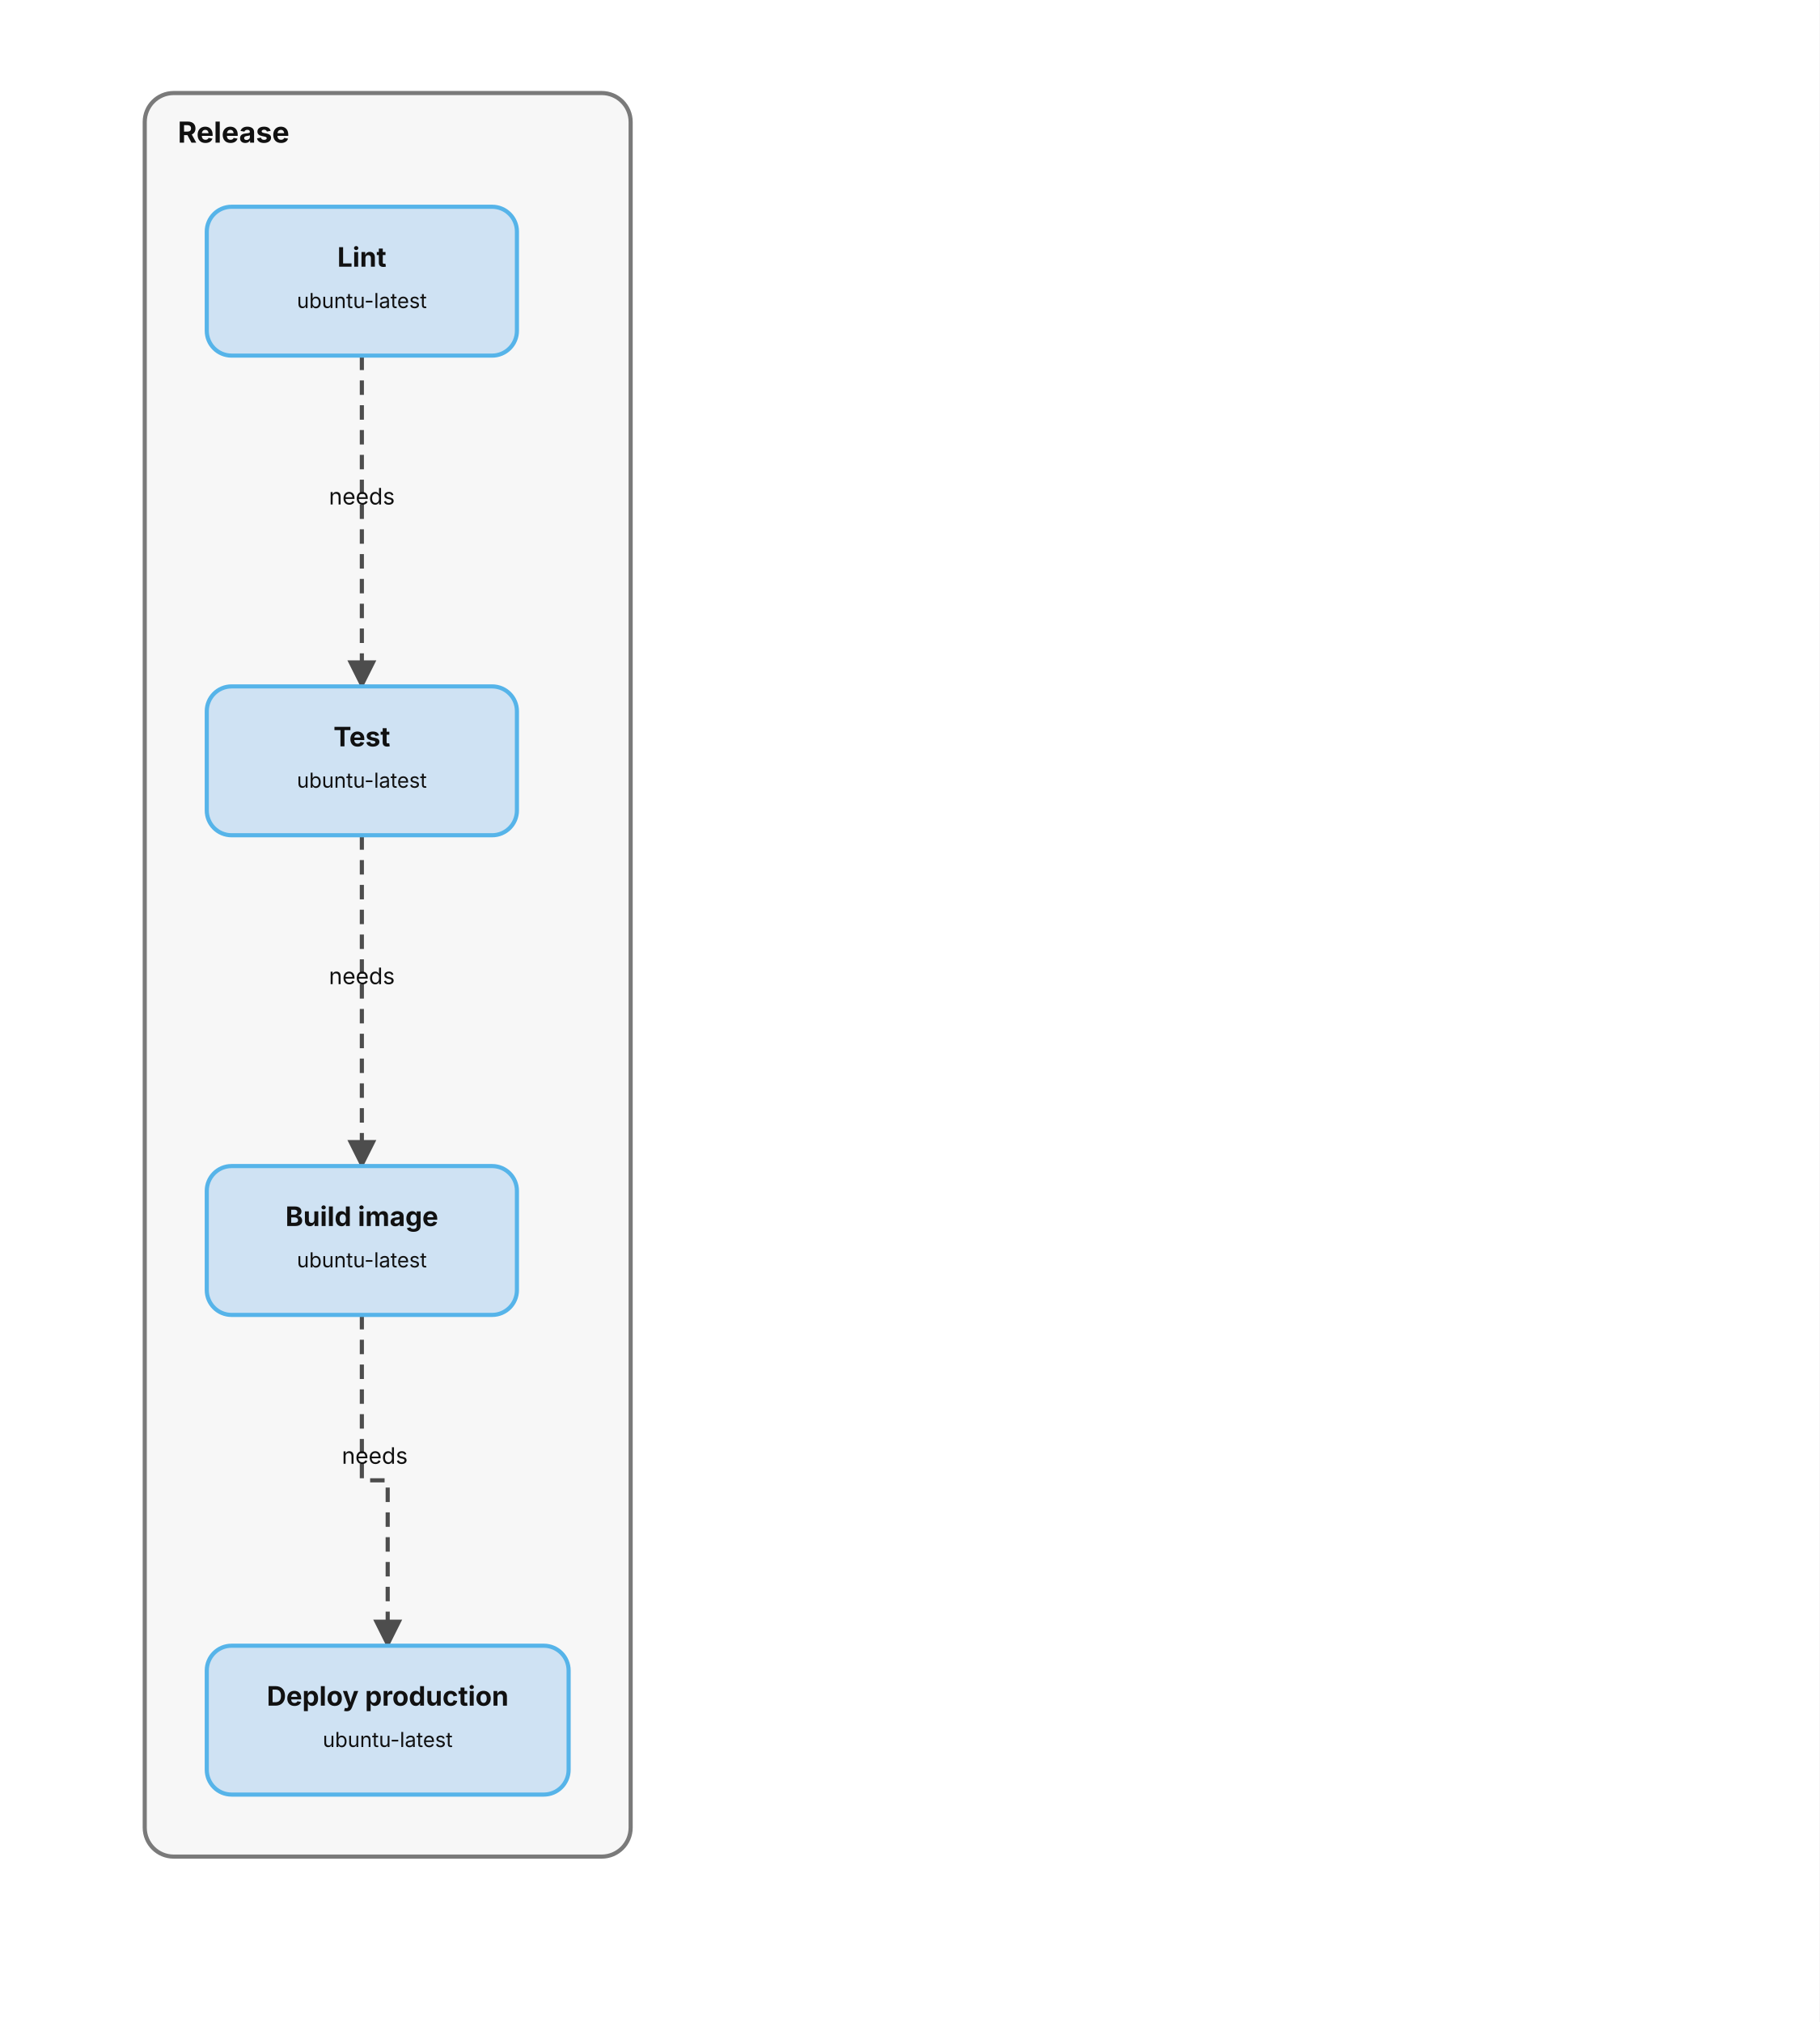
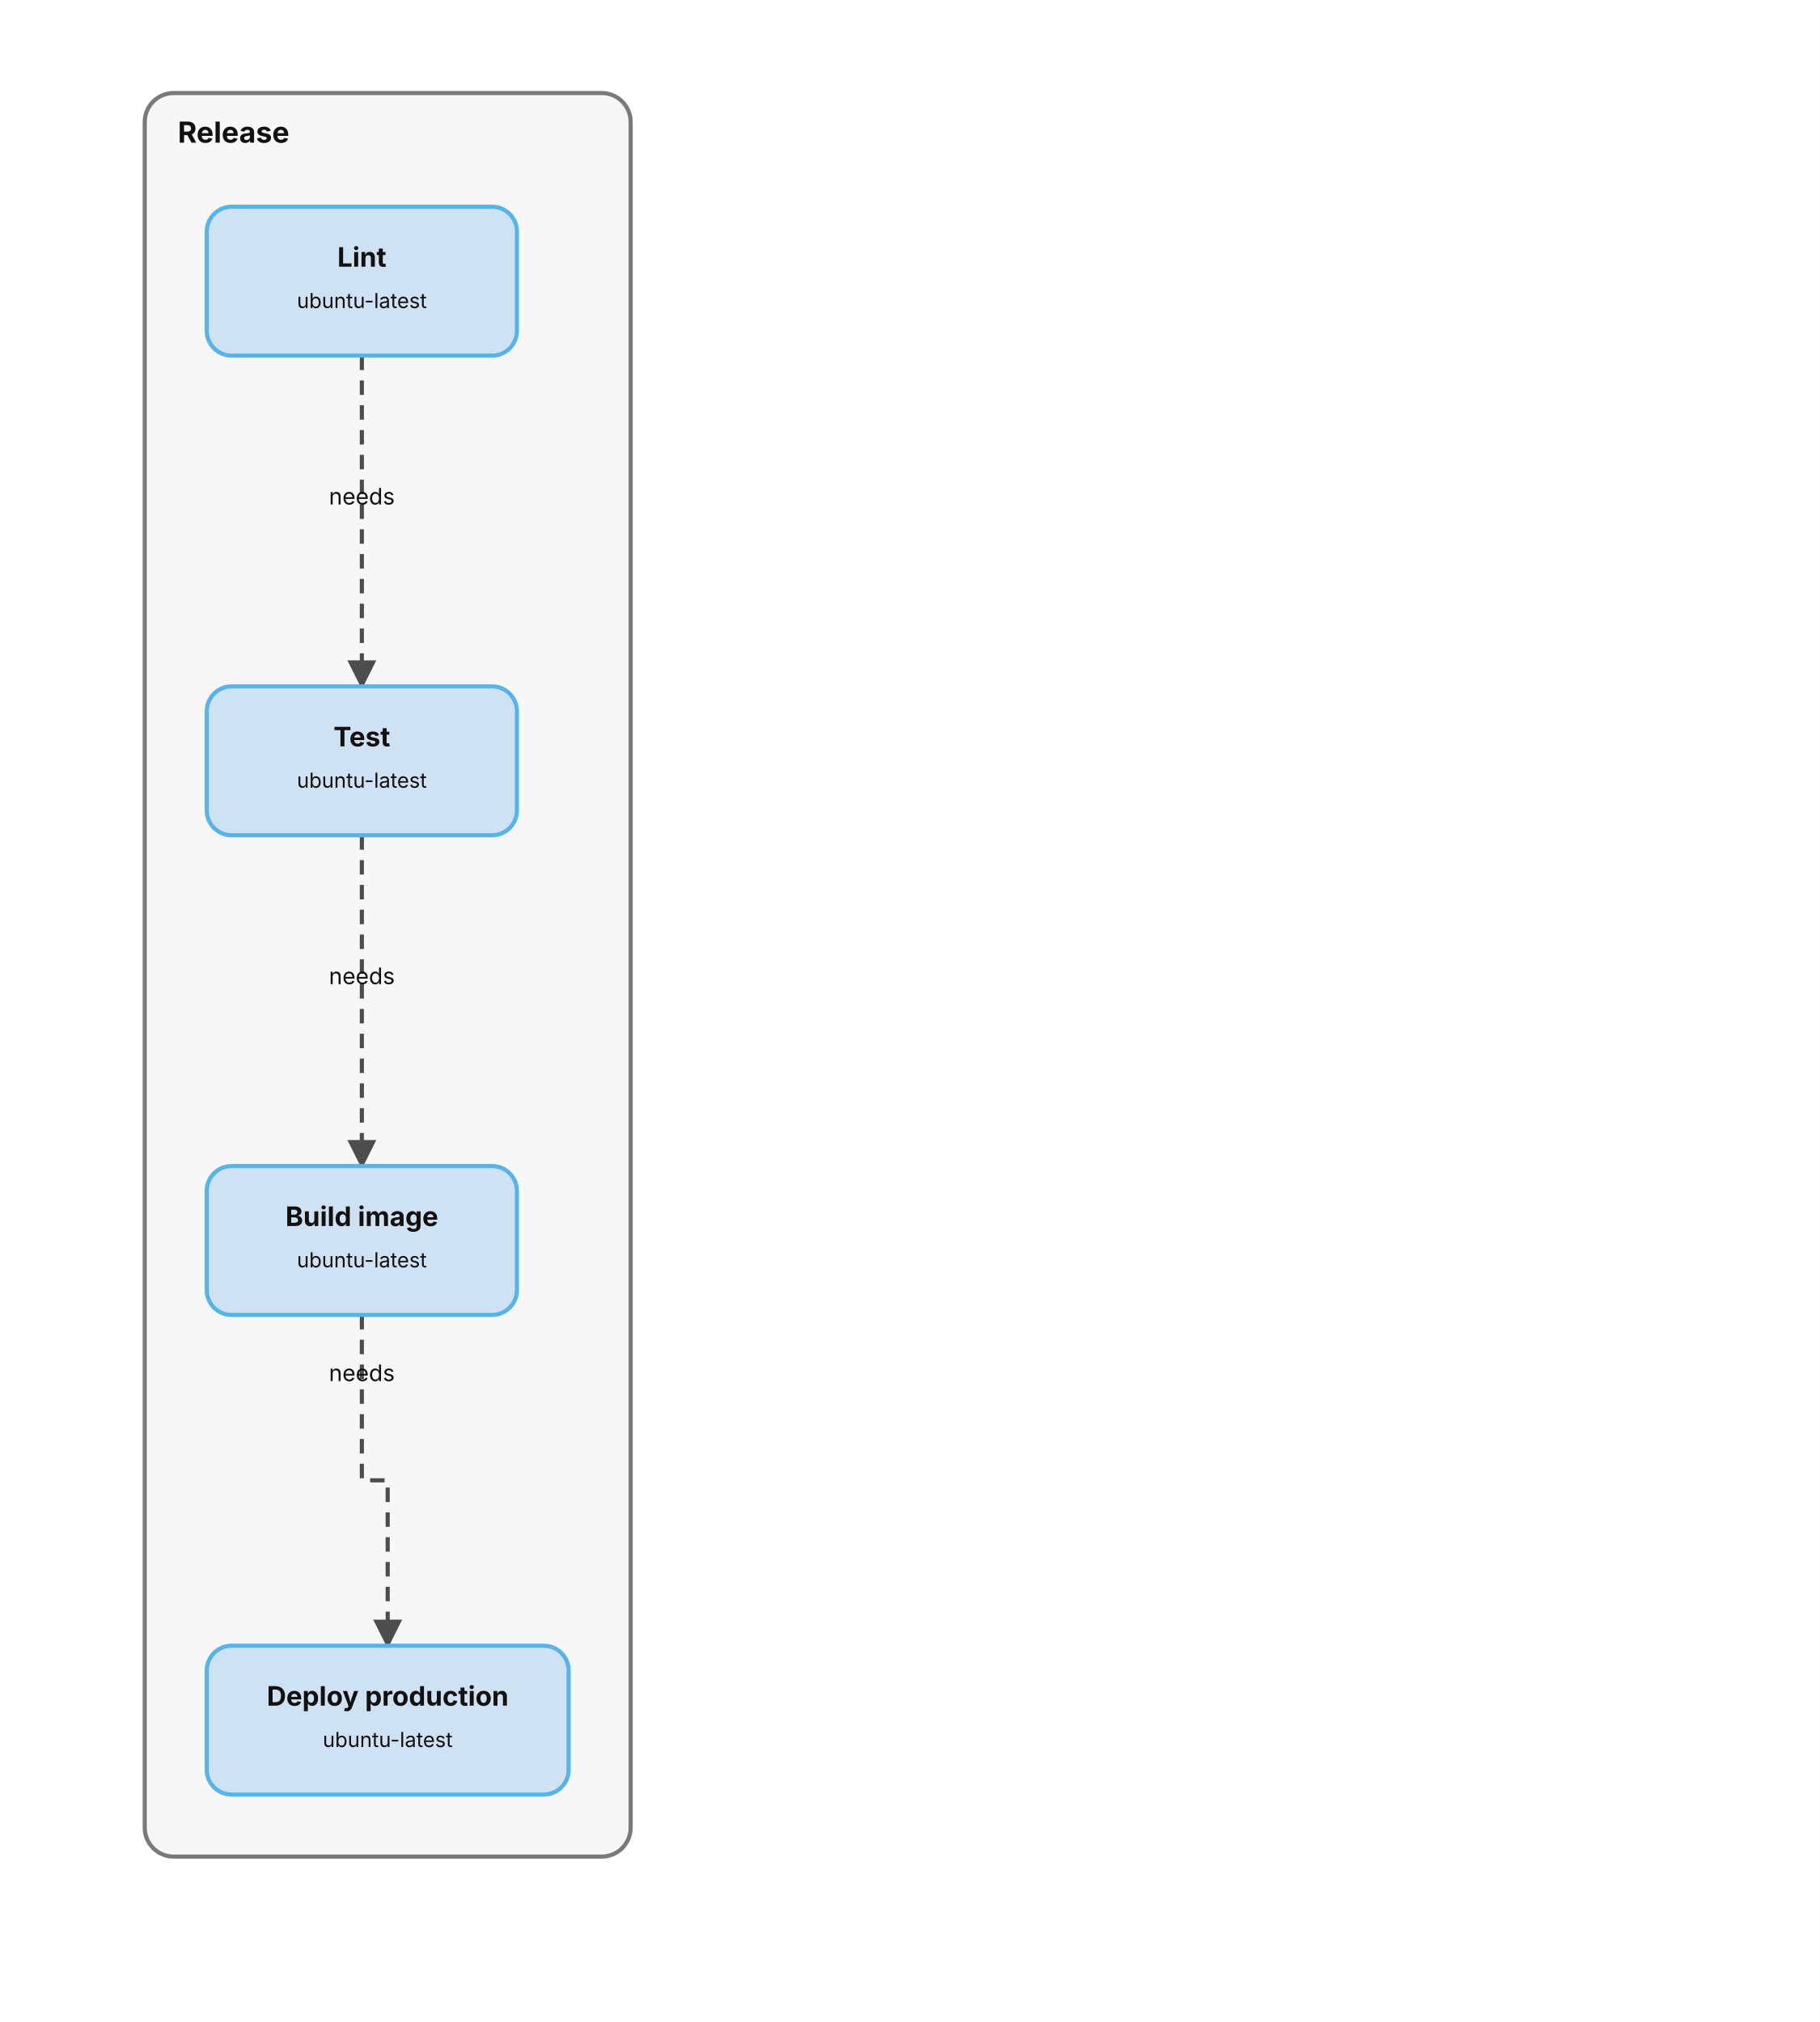
<svg xmlns="http://www.w3.org/2000/svg" width="880" height="978" viewBox="0 0 880 978" role="img" aria-label="Release Pipeline">
  <rect width="100%" height="100%" fill="#ffffff" />
  <defs>
    <marker id="arrow-4d4d4d" viewBox="0 0 10 10" refX="9" refY="5" markerWidth="7" markerHeight="7" orient="auto-start-reverse">
      <path d="M 0 0 L 10 5 L 0 10 z" fill="#4d4d4d" />
    </marker>
  </defs>
  <rect x="70" y="45" width="235" height="853" rx="14" fill="#f7f7f7" stroke="#7a7a7a" stroke-width="2" />
  <text x="86" y="69" fill="#111111" font-family="Inter, Arial, sans-serif" font-size="14" font-weight="700">Release</text>
-   <polyline points="175.0,404 175.0,484.0 175.0,484.0 175.0,564" fill="none" stroke="#4d4d4d" stroke-width="2" marker-end="url(#arrow-4d4d4d)" stroke-dasharray="7 5" />
+   <polyline points="175.0,404 175.0,564" fill="none" stroke="#4d4d4d" stroke-width="2" marker-end="url(#arrow-4d4d4d)" stroke-dasharray="7 5" />
  <text x="175.0" y="476.0" fill="#111111" font-family="Inter, Arial, sans-serif" font-size="11" text-anchor="middle">needs</text>
  <polyline points="175.0,636 175.0,716.0 187.5,716.0 187.5,796" fill="none" stroke="#4d4d4d" stroke-width="2" marker-end="url(#arrow-4d4d4d)" stroke-dasharray="7 5" />
-   <text x="181.25" y="708.0" fill="#111111" font-family="Inter, Arial, sans-serif" font-size="11" text-anchor="middle">needs</text>
-   <polyline points="175.0,172 175.0,252.0 175.0,252.0 175.0,332" fill="none" stroke="#4d4d4d" stroke-width="2" marker-end="url(#arrow-4d4d4d)" stroke-dasharray="7 5" />
+   <text x="175.0" y="668.0" fill="#111111" font-family="Inter, Arial, sans-serif" font-size="11" text-anchor="middle">needs</text>
+   <polyline points="175.0,172 175.0,332" fill="none" stroke="#4d4d4d" stroke-width="2" marker-end="url(#arrow-4d4d4d)" stroke-dasharray="7 5" />
  <text x="175.0" y="244.0" fill="#111111" font-family="Inter, Arial, sans-serif" font-size="11" text-anchor="middle">needs</text>
  <rect x="100" y="564" width="150" height="72" rx="12" fill="#cfe2f3" stroke="#56b4e9" stroke-width="2" />
  <text x="175.0" y="593.0" fill="#111111" font-family="Inter, Arial, sans-serif" font-size="13" font-weight="700" text-anchor="middle">Build image</text>
  <text x="175.0" y="613.0" fill="#111111" font-family="Inter, Arial, sans-serif" font-size="10" text-anchor="middle">ubuntu-latest</text>
  <rect x="100" y="796" width="175" height="72" rx="12" fill="#cfe2f3" stroke="#56b4e9" stroke-width="2" />
  <text x="187.5" y="825.0" fill="#111111" font-family="Inter, Arial, sans-serif" font-size="13" font-weight="700" text-anchor="middle">Deploy production</text>
  <text x="187.5" y="845.0" fill="#111111" font-family="Inter, Arial, sans-serif" font-size="10" text-anchor="middle">ubuntu-latest</text>
  <rect x="100" y="100" width="150" height="72" rx="12" fill="#cfe2f3" stroke="#56b4e9" stroke-width="2" />
  <text x="175.0" y="129.0" fill="#111111" font-family="Inter, Arial, sans-serif" font-size="13" font-weight="700" text-anchor="middle">Lint</text>
  <text x="175.0" y="149.0" fill="#111111" font-family="Inter, Arial, sans-serif" font-size="10" text-anchor="middle">ubuntu-latest</text>
  <rect x="100" y="332" width="150" height="72" rx="12" fill="#cfe2f3" stroke="#56b4e9" stroke-width="2" />
  <text x="175.0" y="361.0" fill="#111111" font-family="Inter, Arial, sans-serif" font-size="13" font-weight="700" text-anchor="middle">Test</text>
  <text x="175.0" y="381.0" fill="#111111" font-family="Inter, Arial, sans-serif" font-size="10" text-anchor="middle">ubuntu-latest</text>
</svg>
